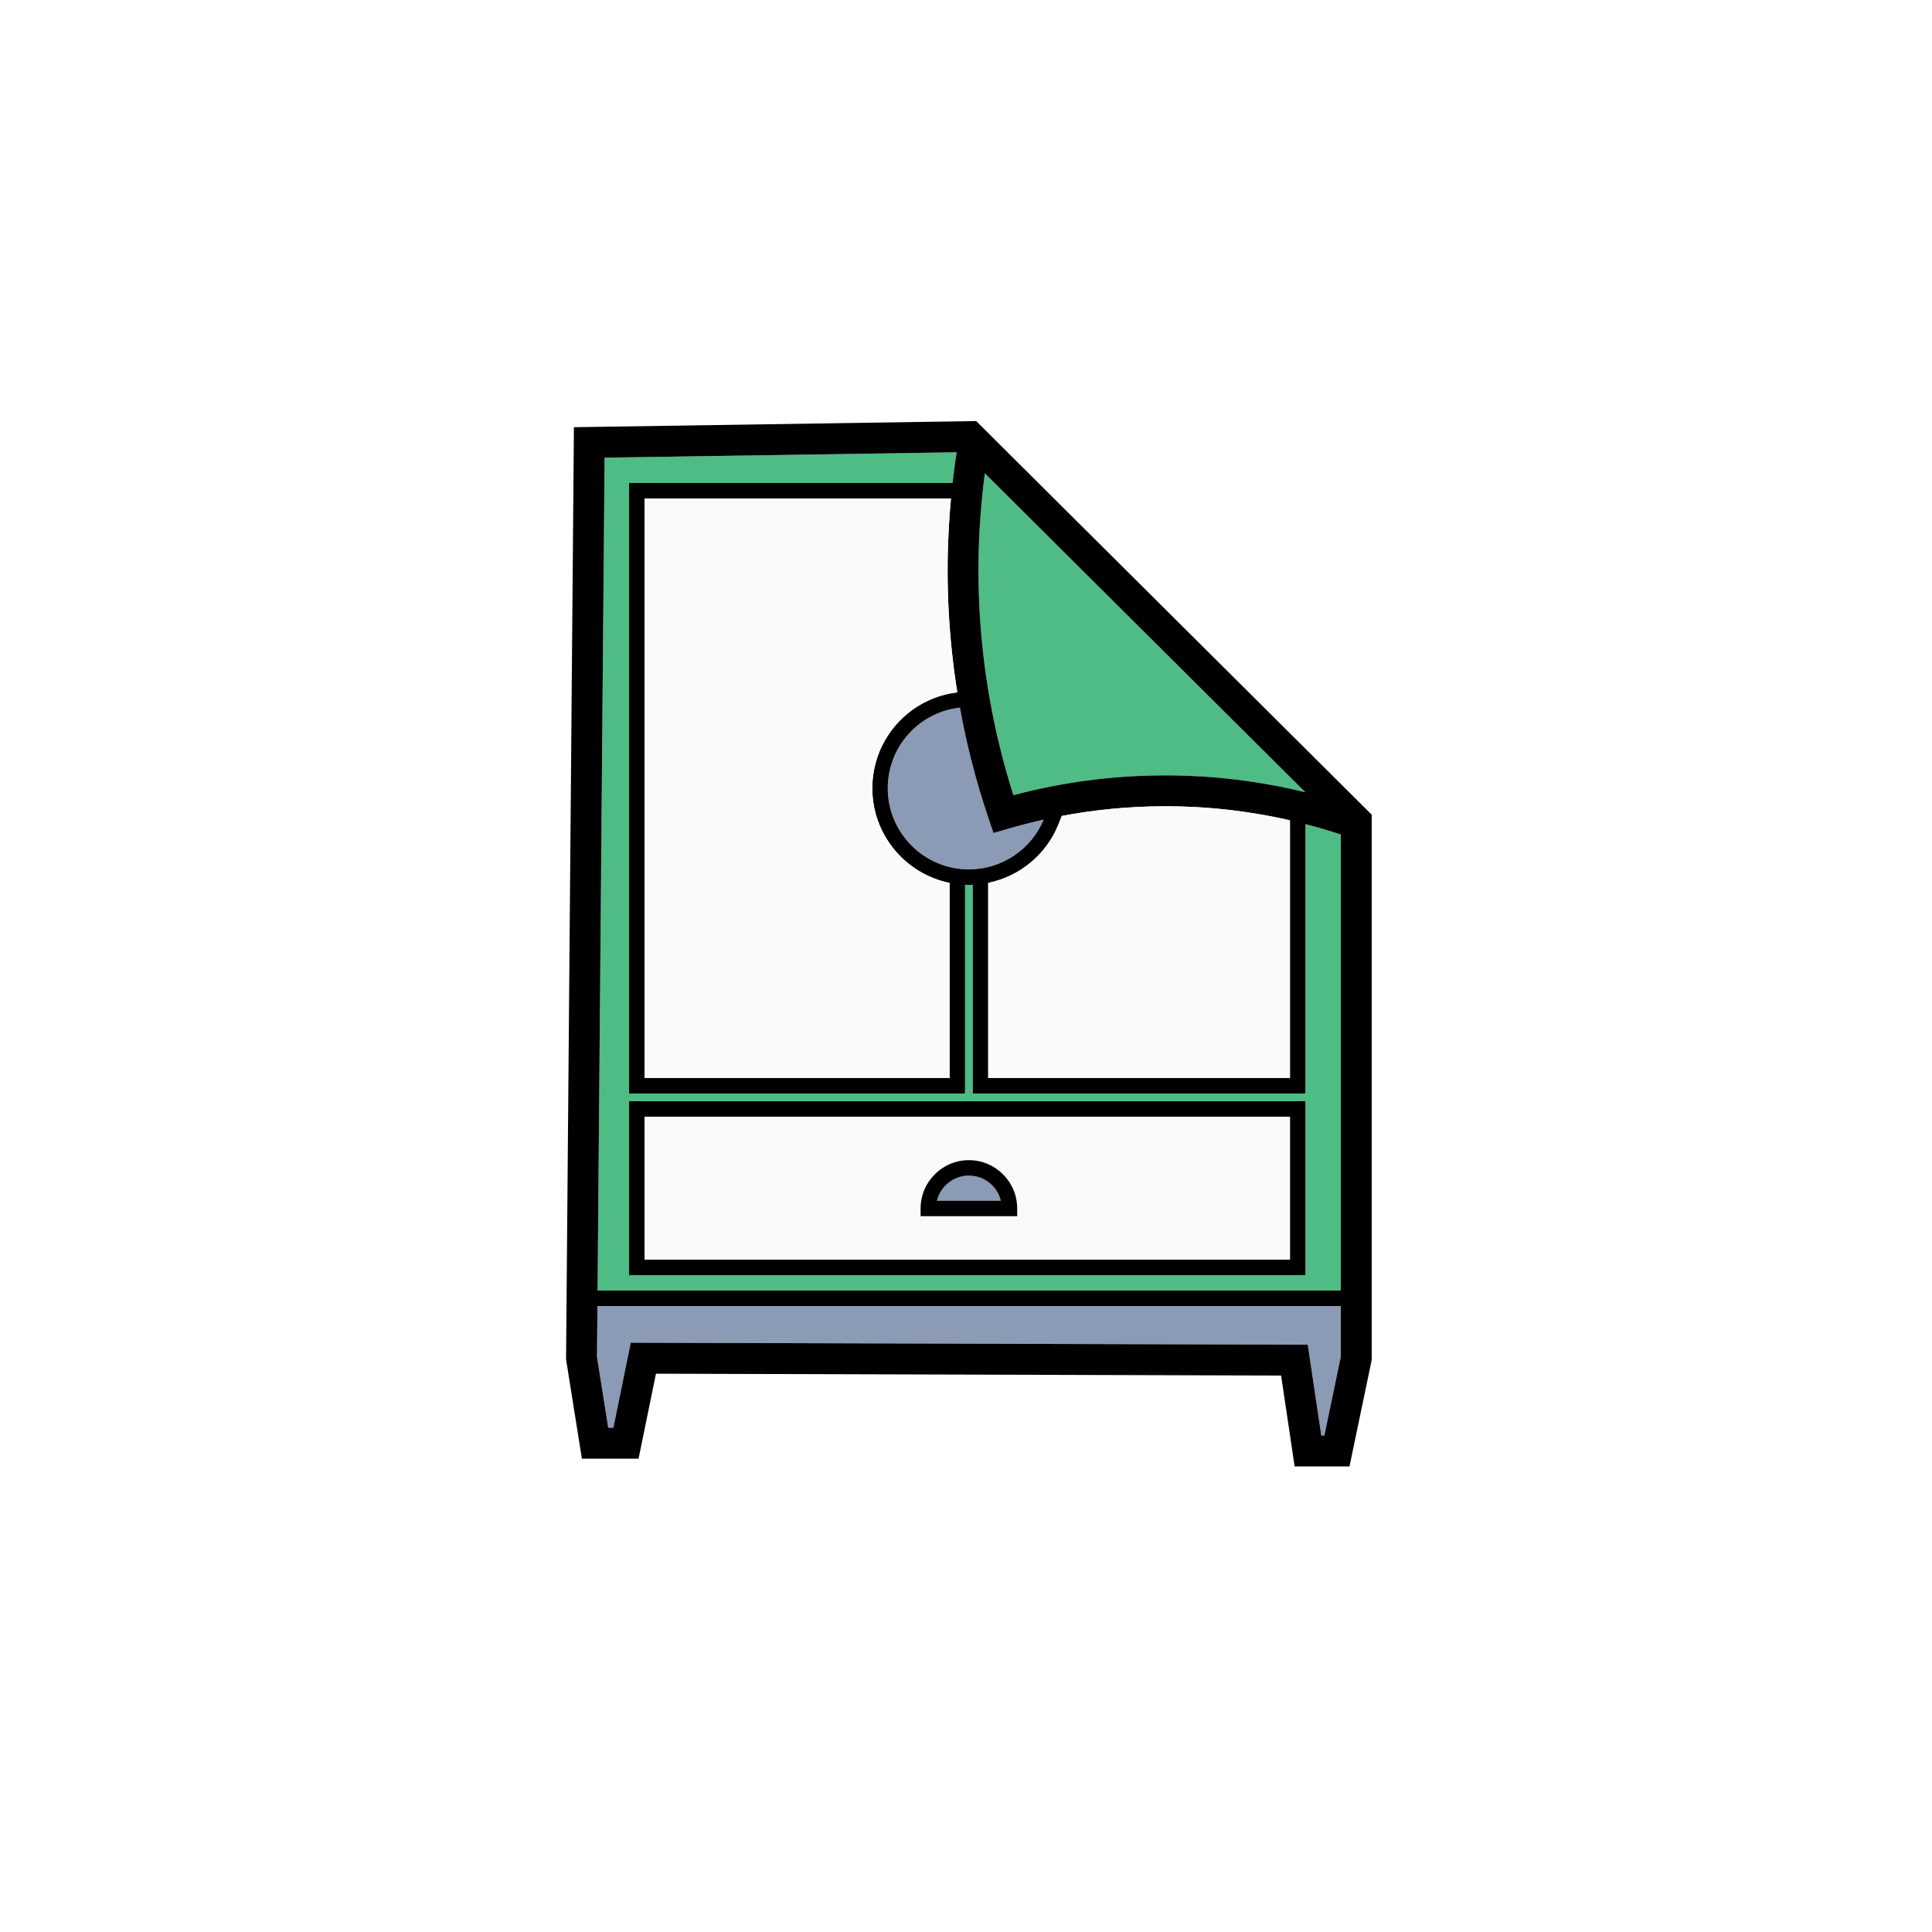
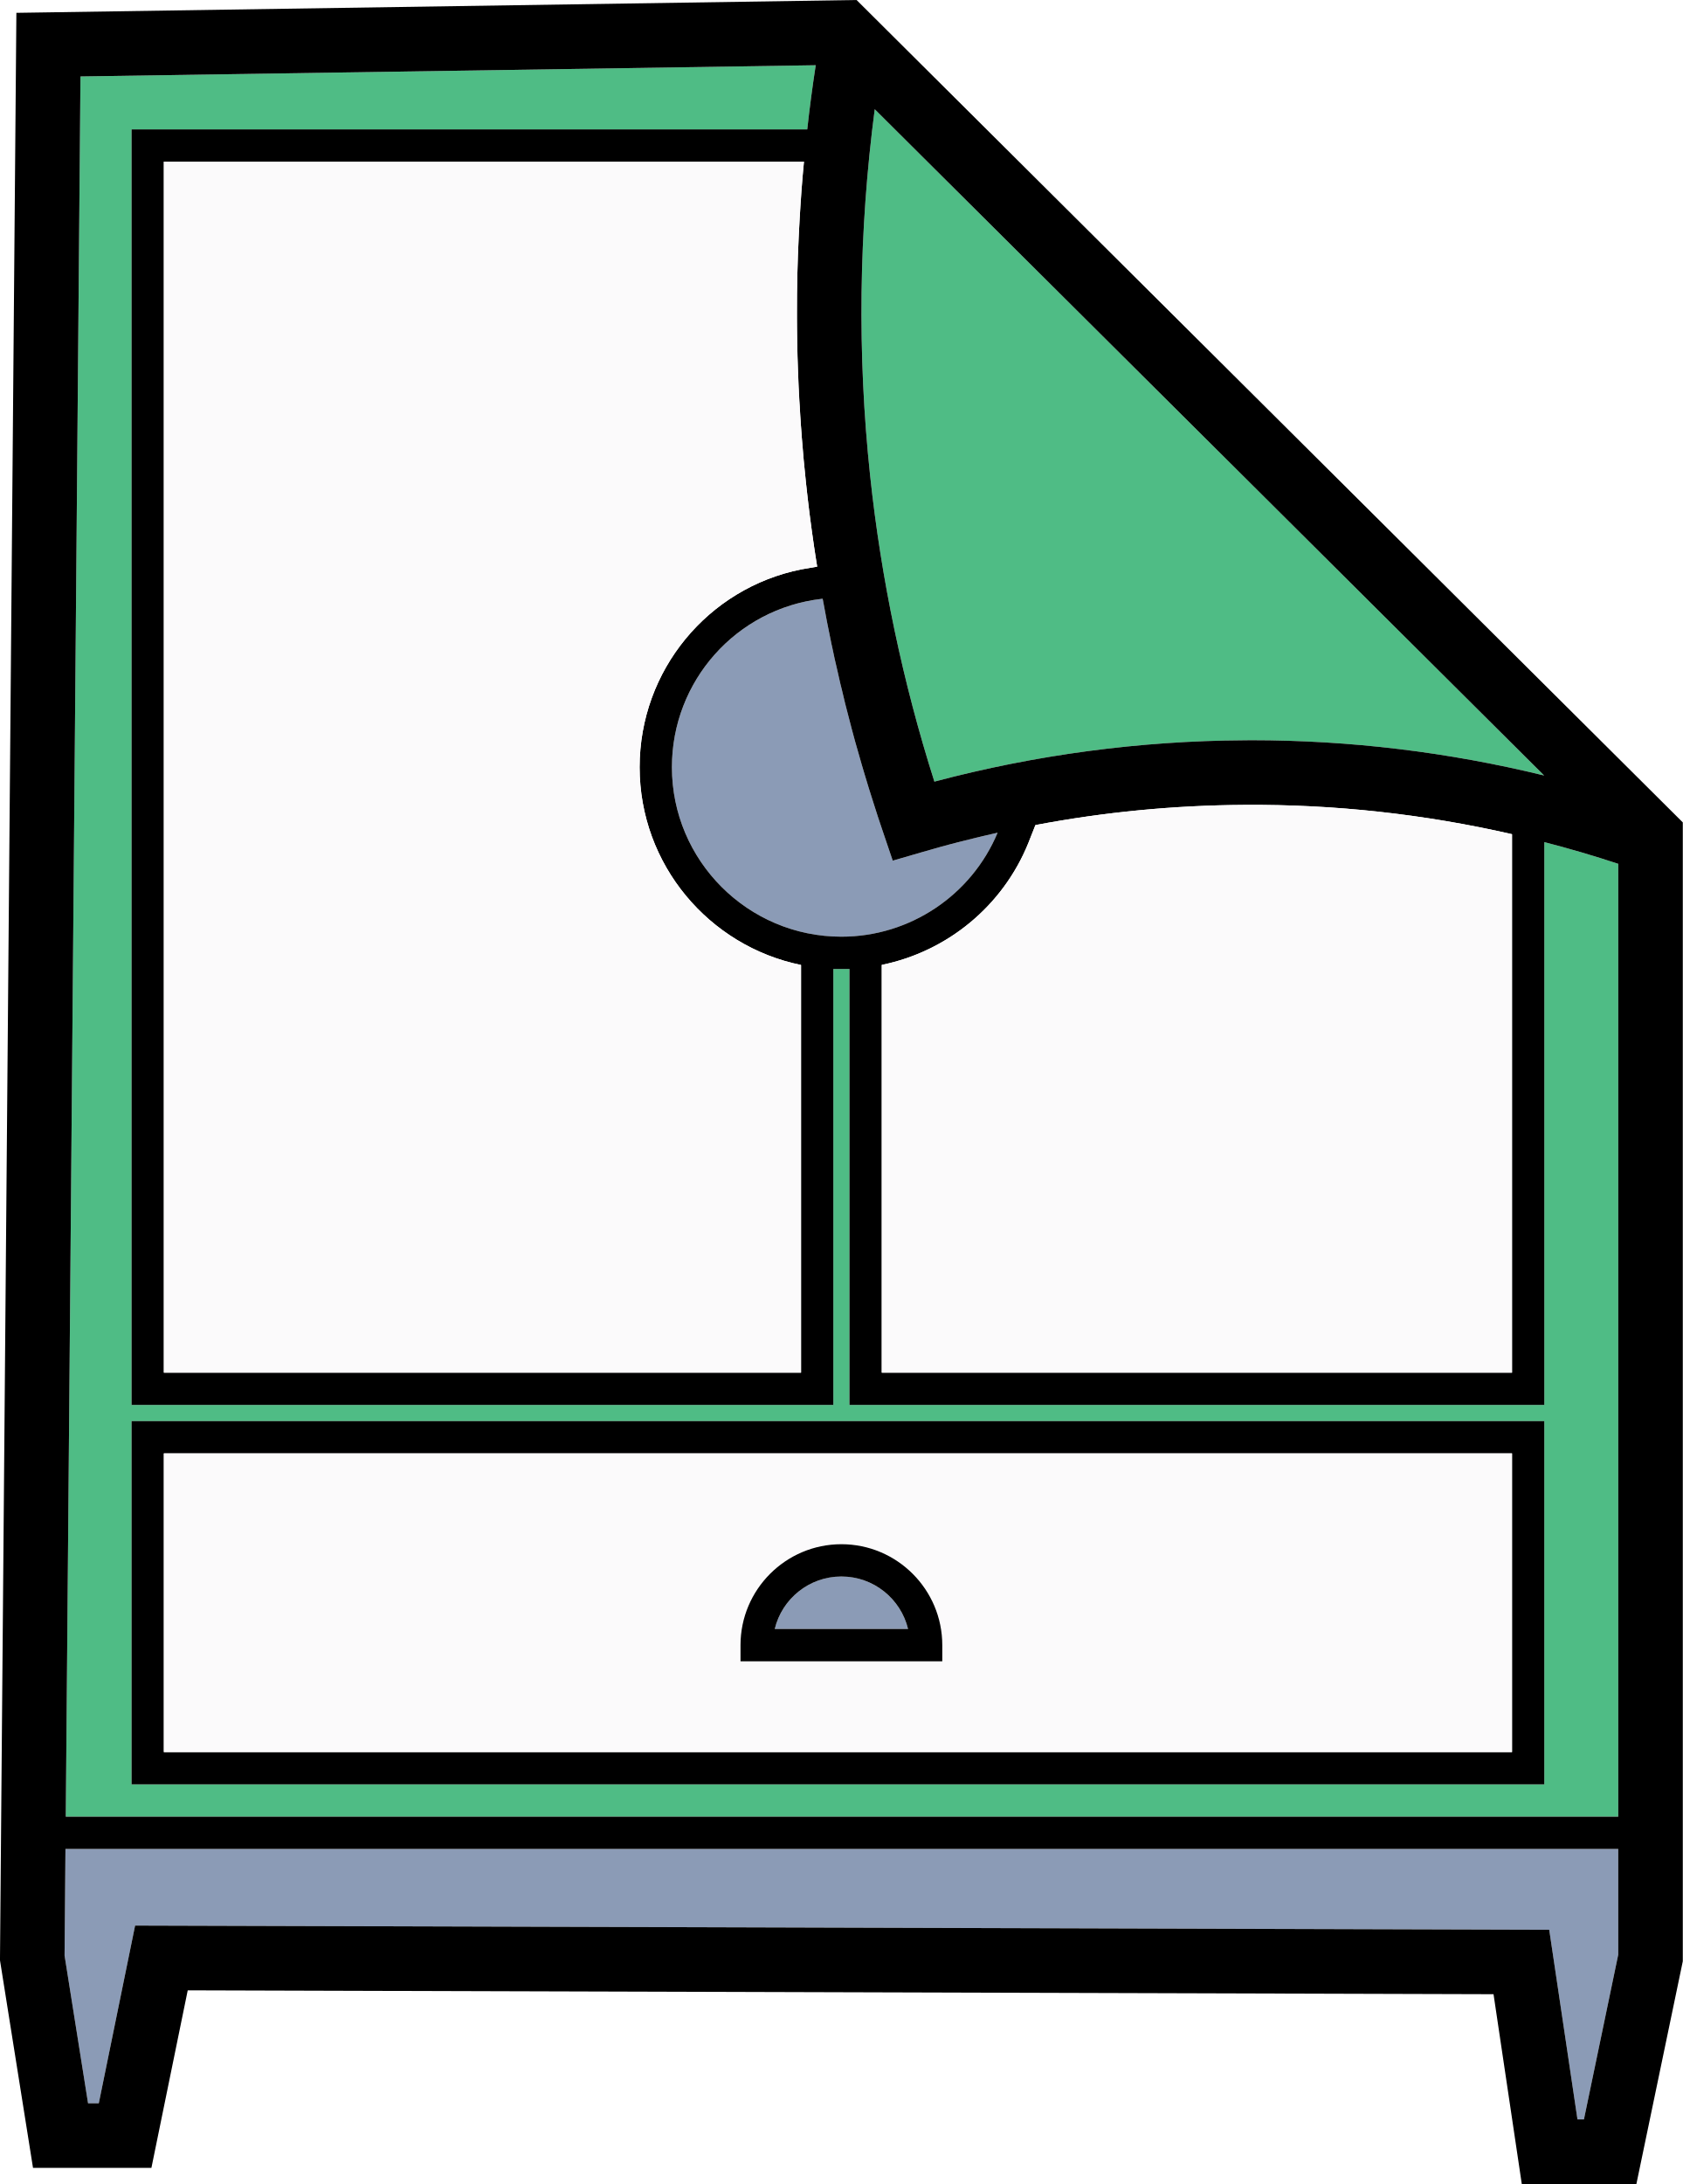
- <svg xmlns="http://www.w3.org/2000/svg" version="1.1" id="Layer_3" x="0px" y="0px" width="500px" height="500px" viewBox="0 0 500 500" enable-background="new 0 0 500 500" xml:space="preserve">
-   <polygon fill="#8B9BB6" points="347,338 347,351.09 342.75,371.5 341.95,371.5 338.45,348.01 163.24,347.49 158.74,369.5   157.41,369.5 154.5,351.2 154.61,338 " />
-   <path fill="#8B9BB6" d="M259.01,310.75h-16.52c0.9-3.73,4.26-6.5,8.26-6.5S258.11,307.02,259.01,310.75z" />
-   <path fill="#4FBC85" d="M337.84,213.28V283h-86.09v-54h-2v54H162.8V125h83.72c0.29-2.65,0.64-5.3,1.05-7.95l-91.1,1.39L154.65,334  H347V215.97C343.97,214.97,340.91,214.07,337.84,213.28z M337.84,330H162.8v-45h175.04V330z M254.88,122.5  c-1.98,15.08-2.18,30.32-0.57,45.41c1.37,12.83,4.04,25.55,7.96,37.88c12.55-3.33,25.44-5.05,38.37-5.12c0.3,0,0.61-0.01,0.9-0.01  c12.26,0,24.4,1.47,36.28,4.37L254.88,122.5z" />
-   <path fill="#8B9BB6" d="M270.1,212.13c-3.24,7.74-10.86,12.87-19.35,12.87c-11.58,0-21-9.42-21-21c0-10.67,7.98-19.63,18.56-20.85  l0.12-0.01c0.03,0.16,0.06,0.31,0.09,0.47c0.14,0.8,0.29,1.61,0.45,2.41c0.18,0.93,0.37,1.85,0.56,2.77  c0.02,0.08,0.03,0.17,0.06,0.25c0.21,1.03,0.43,2.05,0.68,3.07c0.11,0.52,0.23,1.04,0.35,1.55c0.07,0.3,0.14,0.59,0.22,0.88  c0.24,1.05,0.5,2.1,0.78,3.14c0.27,1.06,0.55,2.12,0.84,3.17c0.16,0.58,0.33,1.16,0.5,1.74c0.21,0.76,0.43,1.51,0.66,2.27  c0.35,1.19,0.72,2.37,1.1,3.55c0.37,1.19,0.76,2.37,1.16,3.54l1.23,3.63l3.68-1.07c0.8-0.23,1.6-0.46,2.4-0.68  c0.75-0.21,1.49-0.4,2.24-0.59c0.68-0.18,1.37-0.35,2.05-0.51c0.31-0.08,0.61-0.15,0.92-0.22c0.48-0.11,0.95-0.22,1.43-0.33  C269.92,212.16,270.01,212.14,270.1,212.13z" />
-   <path d="M245.58,135.99c0.14-2.33,0.31-4.66,0.53-6.99C245.88,131.33,245.71,133.66,245.58,135.99z M245.59,159.34  c0,0.14,0.01,0.28,0.02,0.43c0.01,0.23,0.03,0.45,0.04,0.68c0.01,0.23,0.03,0.45,0.05,0.68  C245.66,160.53,245.62,159.94,245.59,159.34z M245.57,158.97c-0.03-0.58-0.07-1.16-0.1-1.74c0.01,0.16,0.01,0.32,0.02,0.49  c0.02,0.54,0.05,1.07,0.1,1.62C245.58,159.21,245.57,159.09,245.57,158.97z M245.4,155.49c-0.01-0.11-0.02-0.22-0.02-0.33  c0.01,0.42,0.03,0.83,0.05,1.25C245.42,156.1,245.41,155.8,245.4,155.49z M245.26,150.56c0,0.28,0,0.56,0.01,0.84  c0-0.01,0.01-0.03,0.01-0.05C245.28,151.08,245.27,150.82,245.26,150.56z" />
-   <path d="M252.63,108.97l-104.1,1.59l-2.03,240.91v0.33l4.09,25.7h14.67l4.5-21.99l161.79,0.48l3.5,23.51h14.2l5.75-27.59V210.84  L252.63,108.97z M254.88,122.5l82.94,82.53c-11.88-2.9-24.02-4.37-36.28-4.37c-0.29,0-0.6,0.01-0.9,0.01  c-12.93,0.07-25.82,1.79-38.37,5.12c-3.92-12.33-6.59-25.05-7.96-37.88C252.7,152.82,252.9,137.58,254.88,122.5z M333.84,212.3V279  h-78.09v-50.51c8.12-1.66,15.01-7.29,18.17-15.12l0.87-2.2c8.54-1.62,17.21-2.45,25.9-2.5C311.86,208.59,322.96,209.81,333.84,212.3  z M248.43,183.14c0.03,0.16,0.06,0.31,0.09,0.47c0.14,0.8,0.29,1.61,0.45,2.41c0.18,0.93,0.37,1.85,0.56,2.77  c0.02,0.08,0.03,0.17,0.06,0.25c0.21,1.03,0.43,2.05,0.68,3.07c0.11,0.52,0.23,1.04,0.35,1.55c0.07,0.3,0.14,0.59,0.22,0.88  c0.24,1.05,0.5,2.1,0.78,3.14c0.27,1.06,0.55,2.12,0.84,3.17c0.16,0.58,0.33,1.16,0.5,1.74c0.21,0.76,0.43,1.51,0.66,2.27  c0.35,1.19,0.72,2.37,1.1,3.55c0.37,1.19,0.76,2.37,1.16,3.54l1.23,3.63l3.68-1.07c0.8-0.23,1.6-0.46,2.4-0.68  c0.75-0.21,1.49-0.4,2.24-0.59c0.68-0.18,1.37-0.35,2.05-0.51c0.31-0.08,0.61-0.15,0.92-0.22c0.48-0.11,0.95-0.22,1.43-0.33  c0.09-0.02,0.18-0.04,0.27-0.06v0.01c-3.24,7.74-10.86,12.87-19.35,12.87c-11.58,0-21-9.42-21-21c0-10.67,7.98-19.63,18.56-20.85  L248.43,183.14z M245.78,179.5c-11.56,2.32-20.03,12.51-20.03,24.5c0,12.07,8.6,22.17,20,24.5V279H166.8V129h79.31  c-0.22,2.33-0.39,4.66-0.53,6.99c-0.09,1.55-0.16,3.11-0.22,4.67c-0.02,0.77-0.05,1.55-0.07,2.33c-0.01,0.78-0.03,1.56-0.04,2.33  c-0.01,0.79-0.01,1.59-0.01,2.38v0.68c0,0.47,0.01,0.93,0.01,1.39c0.01,0.27,0.01,0.53,0.01,0.79c0.01,0.26,0.02,0.52,0.02,0.79  c0,0.02-0.01,0.04-0.01,0.05c0,0.01,0,0.01,0,0.01c0,0.01,0,0.01,0,0.02s0,0.01,0,0.02c0,0.05,0,0.1,0.01,0.16  c0.01,0.5,0.02,1,0.03,1.49c0.02,0.69,0.05,1.38,0.07,2.06c0,0.11,0.01,0.22,0.02,0.33c0.01,0.31,0.02,0.61,0.03,0.92  c0.01,0.16,0.02,0.33,0.02,0.49c0.01,0.06,0.01,0.12,0.01,0.18c0.01,0.05,0.01,0.1,0.01,0.15c0.03,0.58,0.07,1.16,0.1,1.74  c0,0.12,0.01,0.24,0.02,0.37c0.03,0.6,0.07,1.19,0.11,1.79c0,0.07,0,0.14,0.01,0.21c0.04,0.53,0.08,1.05,0.12,1.58  c0,0.06,0.01,0.12,0.01,0.18c0.14,1.89,0.32,3.77,0.52,5.66c0.14,1.27,0.28,2.54,0.44,3.81c0.09,0.68,0.18,1.36,0.27,2.04  c0.09,0.68,0.19,1.36,0.29,2.04c0.06,0.42,0.13,0.84,0.19,1.25c0.07,0.42,0.13,0.84,0.2,1.26L245.78,179.5z M347,351.09l-4.25,20.41  h-0.8l-3.5-23.49l-175.21-0.52l-4.5,22.01h-1.33l-2.91-18.3l0.11-13.2H347V351.09z M347,334H154.65l1.82-215.56l91.1-1.39  c-0.41,2.65-0.76,5.3-1.05,7.95H162.8v158h86.95v-54h2v54h86.09v-69.72c3.07,0.79,6.13,1.69,9.16,2.69V334z" />
-   <path fill="#FBFAFB" d="M333.84,212.3V279h-78.09v-50.51c8.12-1.66,15.01-7.29,18.17-15.12l0.87-2.2c8.54-1.62,17.21-2.45,25.9-2.5  C311.86,208.59,322.96,209.81,333.84,212.3z" />
-   <path fill="#FBFAFB" d="M225.75,204c0,12.07,8.6,22.17,20,24.5V279H166.8V129h79.31c-0.23,2.33-0.4,4.66-0.53,6.99  c-0.09,1.55-0.16,3.11-0.22,4.67c-0.02,0.77-0.05,1.55-0.07,2.33c-0.01,0.78-0.03,1.56-0.04,2.33c-0.01,0.79-0.01,1.59-0.01,2.38  v0.68c0,0.47,0.01,0.93,0.01,1.39c0.01,0.27,0.01,0.53,0.01,0.79c0,0.28,0,0.56,0.01,0.84c0,0.01,0,0.01,0,0.01  c0,0.01,0,0.01,0,0.02s0,0.01,0,0.02c0,0.05,0,0.1,0.01,0.16c0.01,0.5,0.02,1,0.03,1.49c0.02,0.69,0.05,1.38,0.07,2.06  c0.01,0.42,0.03,0.83,0.05,1.25c0.01,0.16,0.02,0.33,0.02,0.49c0.01,0.06,0.01,0.12,0.01,0.18c0.01,0.05,0.01,0.1,0.01,0.15  c0.01,0.16,0.01,0.32,0.02,0.49c0.02,0.54,0.05,1.07,0.1,1.62c0,0.14,0.01,0.28,0.02,0.43c0.01,0.23,0.03,0.45,0.04,0.68  c0.01,0.23,0.03,0.45,0.05,0.68c0,0.07,0,0.14,0.01,0.21c0.04,0.53,0.08,1.05,0.12,1.58c0,0.06,0.01,0.12,0.01,0.18  c0.14,1.89,0.32,3.77,0.52,5.66c0.14,1.27,0.28,2.54,0.44,3.81c0.09,0.68,0.18,1.36,0.27,2.04c0.09,0.68,0.19,1.36,0.29,2.04  c0.06,0.42,0.13,0.84,0.19,1.25c0.07,0.42,0.13,0.84,0.2,1.26l-1.97,0.34C234.22,181.82,225.75,192.01,225.75,204z" />
-   <polygon fill="none" points="347,338 347,351.09 342.75,371.5 341.95,371.5 338.45,348.01 163.24,347.49 158.74,369.5 157.41,369.5   154.5,351.2 154.61,338 " />
-   <path fill="none" d="M245.28,151.35c0,0.02-0.01,0.04-0.01,0.05c-0.01-0.28-0.01-0.56-0.01-0.84  C245.27,150.82,245.28,151.08,245.28,151.35z" />
-   <path fill="none" d="M245.43,156.41c-0.02-0.42-0.04-0.83-0.05-1.25c0,0.11,0.01,0.22,0.02,0.33  C245.41,155.8,245.42,156.1,245.43,156.41z" />
-   <path fill="none" d="M245.59,159.34c-0.05-0.55-0.08-1.08-0.1-1.62c0.03,0.41,0.05,0.83,0.08,1.25  C245.57,159.09,245.58,159.21,245.59,159.34z" />
-   <path fill="none" d="M246.11,129c-0.22,2.33-0.39,4.66-0.53,6.99C245.71,133.66,245.88,131.33,246.11,129z" />
-   <path fill="none" d="M270.1,212.12v0.01c-3.24,7.74-10.86,12.87-19.35,12.87c-11.58,0-21-9.42-21-21c0-10.67,7.98-19.63,18.56-20.85  l0.12-0.01c0.03,0.16,0.06,0.31,0.09,0.47c0.14,0.8,0.29,1.61,0.45,2.41c0.18,0.93,0.37,1.85,0.56,2.77  c0.02,0.08,0.03,0.17,0.06,0.25c0.21,1.03,0.43,2.05,0.68,3.07c0.11,0.52,0.23,1.04,0.35,1.55c0.07,0.3,0.14,0.59,0.22,0.88  c0.24,1.05,0.5,2.1,0.78,3.14c0.27,1.06,0.55,2.12,0.84,3.17c0.16,0.58,0.33,1.16,0.5,1.74c0.21,0.76,0.43,1.51,0.66,2.27  c0.35,1.19,0.72,2.37,1.1,3.55c0.37,1.19,0.76,2.37,1.16,3.54l1.23,3.63l3.68-1.07c0.8-0.23,1.6-0.46,2.4-0.68  c0.75-0.21,1.49-0.4,2.24-0.59c0.68-0.18,1.37-0.35,2.05-0.51c0.31-0.08,0.61-0.15,0.92-0.22c0.48-0.11,0.95-0.22,1.43-0.33  C269.92,212.16,270.01,212.14,270.1,212.12z" />
-   <path d="M162.8,285v45h175.04v-45H162.8z M333.84,326H166.8v-37h167.04V326z" />
-   <path fill="none" d="M259.01,310.75h-16.52c0.9-3.73,4.26-6.5,8.26-6.5S258.11,307.02,259.01,310.75z" />
-   <path fill="none" d="M337.84,213.28V283h-86.09v-54h-2v54H162.8V125h83.72c0.29-2.65,0.64-5.3,1.05-7.95l-91.1,1.39L154.65,334H347  V215.97C343.97,214.97,340.91,214.07,337.84,213.28z M337.84,330H162.8v-45h175.04V330z" />
-   <path fill="#FBFAFB" d="M166.8,289v37h167.04v-37H166.8z M263.25,314.75h-25v-2c0-6.89,5.61-12.5,12.5-12.5s12.5,5.61,12.5,12.5  V314.75z" />
-   <path d="M250.75,300.25c-6.89,0-12.5,5.61-12.5,12.5v2h25v-2C263.25,305.86,257.64,300.25,250.75,300.25z M242.49,310.75  c0.9-3.73,4.26-6.5,8.26-6.5s7.36,2.77,8.26,6.5H242.49z" />
+ <svg xmlns="http://www.w3.org/2000/svg" version="1.1" id="Layer_3" x="0px" y="0px" width="215.799px" height="280px" viewBox="0 0 215.799 280" enable-background="new 0 0 215.799 280" xml:space="preserve">
+   <polygon fill="#8B9BB6" points="207.519,237.047 207.519,250.595 203.12,271.72 202.292,271.72 198.669,247.408   17.326,246.869 12.668,269.65 11.292,269.65 8.28,250.709 8.394,237.047 " />
+   <path fill="#8B9BB6" d="M116.448,208.843H99.35c0.931-3.861,4.409-6.728,8.549-6.728  C112.039,202.116,115.517,204.983,116.448,208.843z" />
+   <path fill="#4FBC85" d="M198.038,107.961v72.161h-89.104v-55.89h-2.07v55.89H16.871V16.591h86.651  c0.3-2.743,0.662-5.486,1.087-8.228L10.319,9.802L8.435,232.907h199.083V110.746  C204.382,109.711,201.215,108.779,198.038,107.961z M198.038,228.767H16.871V182.192h181.167V228.767z M112.174,14.004  c-2.049,15.608-2.256,31.381-0.59,47c1.418,13.279,4.181,26.444,8.239,39.206  c12.989-3.447,26.331-5.227,39.713-5.299c0.31,0,0.631-0.01,0.931-0.01c12.689,0,25.254,1.522,37.55,4.523  L112.174,14.004z" />
+   <path fill="#8B9BB6" d="M127.927,106.771c-3.353,8.011-11.24,13.32-20.027,13.32  c-11.985,0-21.735-9.75-21.735-21.735c0-11.044,8.259-20.317,19.21-21.58l0.124-0.01  c0.031,0.166,0.062,0.321,0.093,0.486c0.145,0.828,0.3,1.666,0.466,2.494c0.186,0.963,0.383,1.915,0.58,2.867  c0.021,0.083,0.031,0.176,0.062,0.259c0.217,1.066,0.445,2.122,0.704,3.178c0.114,0.538,0.238,1.076,0.362,1.604  c0.072,0.31,0.145,0.611,0.228,0.911c0.248,1.087,0.517,2.174,0.807,3.25c0.28,1.097,0.569,2.194,0.869,3.281  c0.166,0.6,0.342,1.201,0.517,1.801c0.217,0.787,0.445,1.563,0.683,2.349c0.362,1.232,0.745,2.453,1.139,3.674  c0.383,1.232,0.787,2.453,1.201,3.664l1.273,3.757l3.809-1.107c0.828-0.238,1.656-0.476,2.484-0.704  c0.776-0.217,1.542-0.414,2.318-0.611c0.704-0.186,1.418-0.362,2.122-0.528c0.321-0.083,0.631-0.155,0.952-0.228  c0.497-0.114,0.983-0.228,1.48-0.342C127.74,106.802,127.834,106.781,127.927,106.771z" />
+   <path d="M102.548,27.966c0.145-2.412,0.321-4.823,0.548-7.235C102.859,23.143,102.683,25.554,102.548,27.966z   M102.559,52.133c0,0.145,0.01,0.29,0.021,0.445c0.01,0.238,0.031,0.466,0.041,0.704  c0.01,0.238,0.031,0.466,0.052,0.704C102.631,53.365,102.59,52.754,102.559,52.133z M102.538,51.75  c-0.031-0.6-0.072-1.201-0.103-1.801c0.01,0.166,0.01,0.331,0.021,0.507c0.021,0.559,0.052,1.107,0.103,1.677  C102.548,51.999,102.538,51.874,102.538,51.75z M102.362,48.148c-0.01-0.114-0.021-0.228-0.021-0.342  c0.01,0.435,0.031,0.859,0.052,1.294C102.383,48.78,102.372,48.469,102.362,48.148z M102.217,43.046  c0,0.29,0,0.58,0.01,0.869c0-0.01,0.01-0.031,0.01-0.052C102.238,43.584,102.228,43.315,102.217,43.046z" />
+   <path d="M109.845,0L2.101,1.646L0,250.989v0.342L4.233,277.93h15.184l4.657-22.76l167.453,0.497L195.15,280h14.697  l5.951-28.556V105.436L109.845,0z M112.174,14.004l85.843,85.419c-12.296-3.002-24.861-4.523-37.55-4.523  c-0.3,0-0.621,0.01-0.931,0.01c-13.383,0.072-26.724,1.853-39.713,5.299  c-4.057-12.762-6.821-25.927-8.239-39.206C109.918,45.385,110.125,29.611,112.174,14.004z M193.898,106.947v69.035  h-80.824v-52.278c8.404-1.718,15.535-7.545,18.806-15.649l0.9-2.277c8.839-1.677,17.812-2.536,26.807-2.587  C171.149,103.107,182.637,104.37,193.898,106.947z M105.498,76.766c0.031,0.166,0.062,0.321,0.093,0.486  c0.145,0.828,0.3,1.666,0.466,2.494c0.186,0.963,0.383,1.915,0.58,2.867c0.021,0.083,0.031,0.176,0.062,0.259  c0.217,1.066,0.445,2.122,0.704,3.178c0.114,0.538,0.238,1.076,0.362,1.604c0.072,0.31,0.145,0.611,0.228,0.911  c0.248,1.087,0.517,2.174,0.807,3.25c0.28,1.097,0.569,2.194,0.869,3.281c0.166,0.6,0.342,1.201,0.517,1.801  c0.217,0.787,0.445,1.563,0.683,2.349c0.362,1.232,0.745,2.453,1.139,3.674c0.383,1.232,0.787,2.453,1.201,3.664  l1.273,3.757l3.809-1.107c0.828-0.238,1.656-0.476,2.484-0.704c0.776-0.217,1.542-0.414,2.318-0.611  c0.704-0.186,1.418-0.362,2.122-0.528c0.321-0.083,0.631-0.155,0.952-0.228c0.497-0.114,0.983-0.228,1.48-0.342  c0.093-0.021,0.186-0.041,0.279-0.062v0.01c-3.353,8.011-11.24,13.32-20.027,13.32  c-11.985,0-21.735-9.75-21.735-21.735c0-11.044,8.259-20.317,19.21-21.58L105.498,76.766z M102.755,72.999  c-11.965,2.401-20.731,12.948-20.731,25.358c0,12.492,8.901,22.946,20.7,25.358v52.268H21.011V20.731h82.086  c-0.228,2.412-0.404,4.823-0.548,7.235c-0.093,1.604-0.166,3.219-0.228,4.833  c-0.021,0.797-0.052,1.604-0.072,2.412c-0.01,0.807-0.031,1.615-0.041,2.412c-0.01,0.818-0.01,1.646-0.01,2.463  v0.704c0,0.486,0.01,0.963,0.01,1.439c0.01,0.28,0.01,0.549,0.01,0.818  c0.01,0.269,0.021,0.538,0.021,0.818c0,0.021-0.01,0.041-0.01,0.052c0,0.01,0,0.01,0,0.01  c0,0.01,0,0.01,0,0.021s0,0.01,0,0.021c0,0.052,0,0.103,0.01,0.166c0.01,0.517,0.021,1.035,0.031,1.542  c0.021,0.714,0.052,1.428,0.072,2.132c0,0.114,0.01,0.228,0.021,0.342c0.01,0.321,0.021,0.631,0.031,0.952  c0.01,0.166,0.021,0.342,0.021,0.507c0.01,0.062,0.01,0.124,0.01,0.186c0.01,0.052,0.01,0.103,0.01,0.155  c0.031,0.6,0.072,1.201,0.103,1.801c0,0.124,0.01,0.248,0.021,0.383c0.031,0.621,0.072,1.232,0.114,1.853  c0,0.072,0,0.145,0.01,0.217c0.041,0.549,0.083,1.087,0.124,1.635c0,0.062,0.01,0.124,0.01,0.186  c0.145,1.956,0.331,3.902,0.538,5.858c0.145,1.314,0.29,2.629,0.455,3.943c0.093,0.704,0.186,1.408,0.28,2.111  c0.093,0.704,0.197,1.408,0.3,2.111c0.062,0.435,0.135,0.869,0.197,1.294c0.072,0.435,0.135,0.869,0.207,1.304  L102.755,72.999z M207.519,250.595l-4.399,21.125h-0.828l-3.623-24.312L17.326,246.869l-4.657,22.78h-1.377  L8.28,250.709l0.114-13.662h199.125V250.595z M207.519,232.907H8.435L10.319,9.802l94.289-1.439  c-0.424,2.743-0.787,5.486-1.087,8.228H16.871V180.122h89.994v-55.89h2.07v55.89h89.104v-72.161  c3.177,0.818,6.345,1.749,9.481,2.784V232.907z" />
+   <path fill="#FBFAFB" d="M193.898,106.947v69.035h-80.824v-52.278c8.404-1.718,15.535-7.545,18.806-15.649l0.9-2.277  c8.839-1.677,17.812-2.536,26.807-2.587C171.149,103.107,182.637,104.37,193.898,106.947z" />
+   <path fill="#FBFAFB" d="M82.024,98.357c0,12.492,8.901,22.946,20.7,25.358v52.268H21.011V20.731h82.086  c-0.238,2.412-0.414,4.823-0.548,7.235c-0.093,1.604-0.166,3.219-0.228,4.833c-0.021,0.797-0.052,1.604-0.072,2.412  c-0.01,0.807-0.031,1.615-0.041,2.412c-0.01,0.818-0.01,1.646-0.01,2.463v0.704  c0,0.486,0.01,0.963,0.01,1.439c0.01,0.28,0.01,0.549,0.01,0.818c0,0.29,0,0.58,0.01,0.869  c0,0.01,0,0.01,0,0.01c0,0.01,0,0.01,0,0.021s0,0.01,0,0.021c0,0.052,0,0.103,0.01,0.166  c0.01,0.517,0.021,1.035,0.031,1.542c0.021,0.714,0.052,1.428,0.072,2.132c0.01,0.435,0.031,0.859,0.052,1.294  c0.01,0.166,0.021,0.342,0.021,0.507c0.01,0.062,0.01,0.124,0.01,0.186c0.01,0.052,0.01,0.103,0.01,0.155  c0.01,0.166,0.01,0.331,0.021,0.507c0.021,0.559,0.052,1.107,0.103,1.677c0,0.145,0.01,0.29,0.021,0.445  c0.01,0.238,0.031,0.466,0.041,0.704c0.01,0.238,0.031,0.466,0.052,0.704c0,0.072,0,0.145,0.01,0.217  c0.041,0.549,0.083,1.087,0.124,1.635c0,0.062,0.01,0.124,0.01,0.186c0.145,1.956,0.331,3.902,0.538,5.858  c0.145,1.314,0.29,2.629,0.455,3.943c0.093,0.704,0.186,1.408,0.28,2.111c0.093,0.704,0.197,1.408,0.3,2.111  c0.062,0.435,0.135,0.869,0.197,1.294c0.072,0.435,0.135,0.869,0.207,1.304l-2.039,0.352  C90.791,75.4,82.024,85.947,82.024,98.357z" />
+   <polygon fill="none" points="207.519,237.047 207.519,250.595 203.12,271.72 202.292,271.72 198.669,247.408   17.326,246.869 12.668,269.65 11.292,269.65 8.28,250.709 8.394,237.047 " />
+   <path fill="none" d="M102.238,43.864c0,0.021-0.01,0.041-0.01,0.052c-0.01-0.29-0.01-0.58-0.01-0.869  C102.228,43.315,102.238,43.584,102.238,43.864z" />
+   <path fill="none" d="M102.393,49.101c-0.021-0.435-0.041-0.859-0.052-1.294c0,0.114,0.01,0.228,0.021,0.342  C102.372,48.469,102.383,48.78,102.393,49.101z" />
+   <path fill="none" d="M102.559,52.133c-0.052-0.569-0.083-1.118-0.103-1.677c0.031,0.424,0.052,0.859,0.083,1.294  C102.538,51.874,102.548,51.999,102.559,52.133z" />
+   <path fill="none" d="M103.097,20.731c-0.228,2.412-0.404,4.823-0.548,7.235  C102.683,25.554,102.859,23.143,103.097,20.731z" />
+   <path fill="none" d="M127.927,106.761v0.01c-3.353,8.011-11.24,13.32-20.027,13.32  c-11.985,0-21.735-9.75-21.735-21.735c0-11.044,8.259-20.317,19.21-21.58l0.124-0.01  c0.031,0.166,0.062,0.321,0.093,0.486c0.145,0.828,0.3,1.666,0.466,2.494c0.186,0.963,0.383,1.915,0.58,2.867  c0.021,0.083,0.031,0.176,0.062,0.259c0.217,1.066,0.445,2.122,0.704,3.178c0.114,0.538,0.238,1.076,0.362,1.604  c0.072,0.31,0.145,0.611,0.228,0.911c0.248,1.087,0.517,2.174,0.807,3.25c0.28,1.097,0.569,2.194,0.869,3.281  c0.166,0.6,0.342,1.201,0.517,1.801c0.217,0.787,0.445,1.563,0.683,2.349c0.362,1.232,0.745,2.453,1.139,3.674  c0.383,1.232,0.787,2.453,1.201,3.664l1.273,3.757l3.809-1.107c0.828-0.238,1.656-0.476,2.484-0.704  c0.776-0.217,1.542-0.414,2.318-0.611c0.704-0.186,1.418-0.362,2.122-0.528c0.321-0.083,0.631-0.155,0.952-0.228  c0.497-0.114,0.983-0.228,1.48-0.342C127.74,106.802,127.834,106.781,127.927,106.761z" />
+   <path d="M16.871,182.192v46.575h181.167V182.192H16.871z M193.898,224.627H21.011V186.332h172.887V224.627z" />
+   <path fill="none" d="M116.448,208.843H99.35c0.931-3.861,4.409-6.728,8.549-6.728  C112.039,202.116,115.517,204.983,116.448,208.843z" />
+   <path fill="none" d="M198.038,107.961v72.161h-89.104v-55.89h-2.07v55.89H16.871V16.591h86.651  c0.3-2.743,0.662-5.486,1.087-8.228L10.319,9.802L8.435,232.907h199.083V110.746  C204.382,109.711,201.215,108.779,198.038,107.961z M198.038,228.767H16.871V182.192h181.167V228.767z" />
+   <path fill="#FBFAFB" d="M21.011,186.332v38.295h172.887V186.332H21.011z M120.837,212.983H94.962v-2.07  c0-7.131,5.806-12.938,12.938-12.938c7.131,0,12.938,5.806,12.938,12.938V212.983z" />
+   <path d="M107.899,197.976c-7.131,0-12.938,5.806-12.938,12.938v2.07h25.875v-2.07  C120.837,203.782,115.031,197.976,107.899,197.976z M99.35,208.843c0.931-3.861,4.409-6.728,8.549-6.728  c4.14,0,7.618,2.867,8.549,6.728H99.35z" />
</svg>
